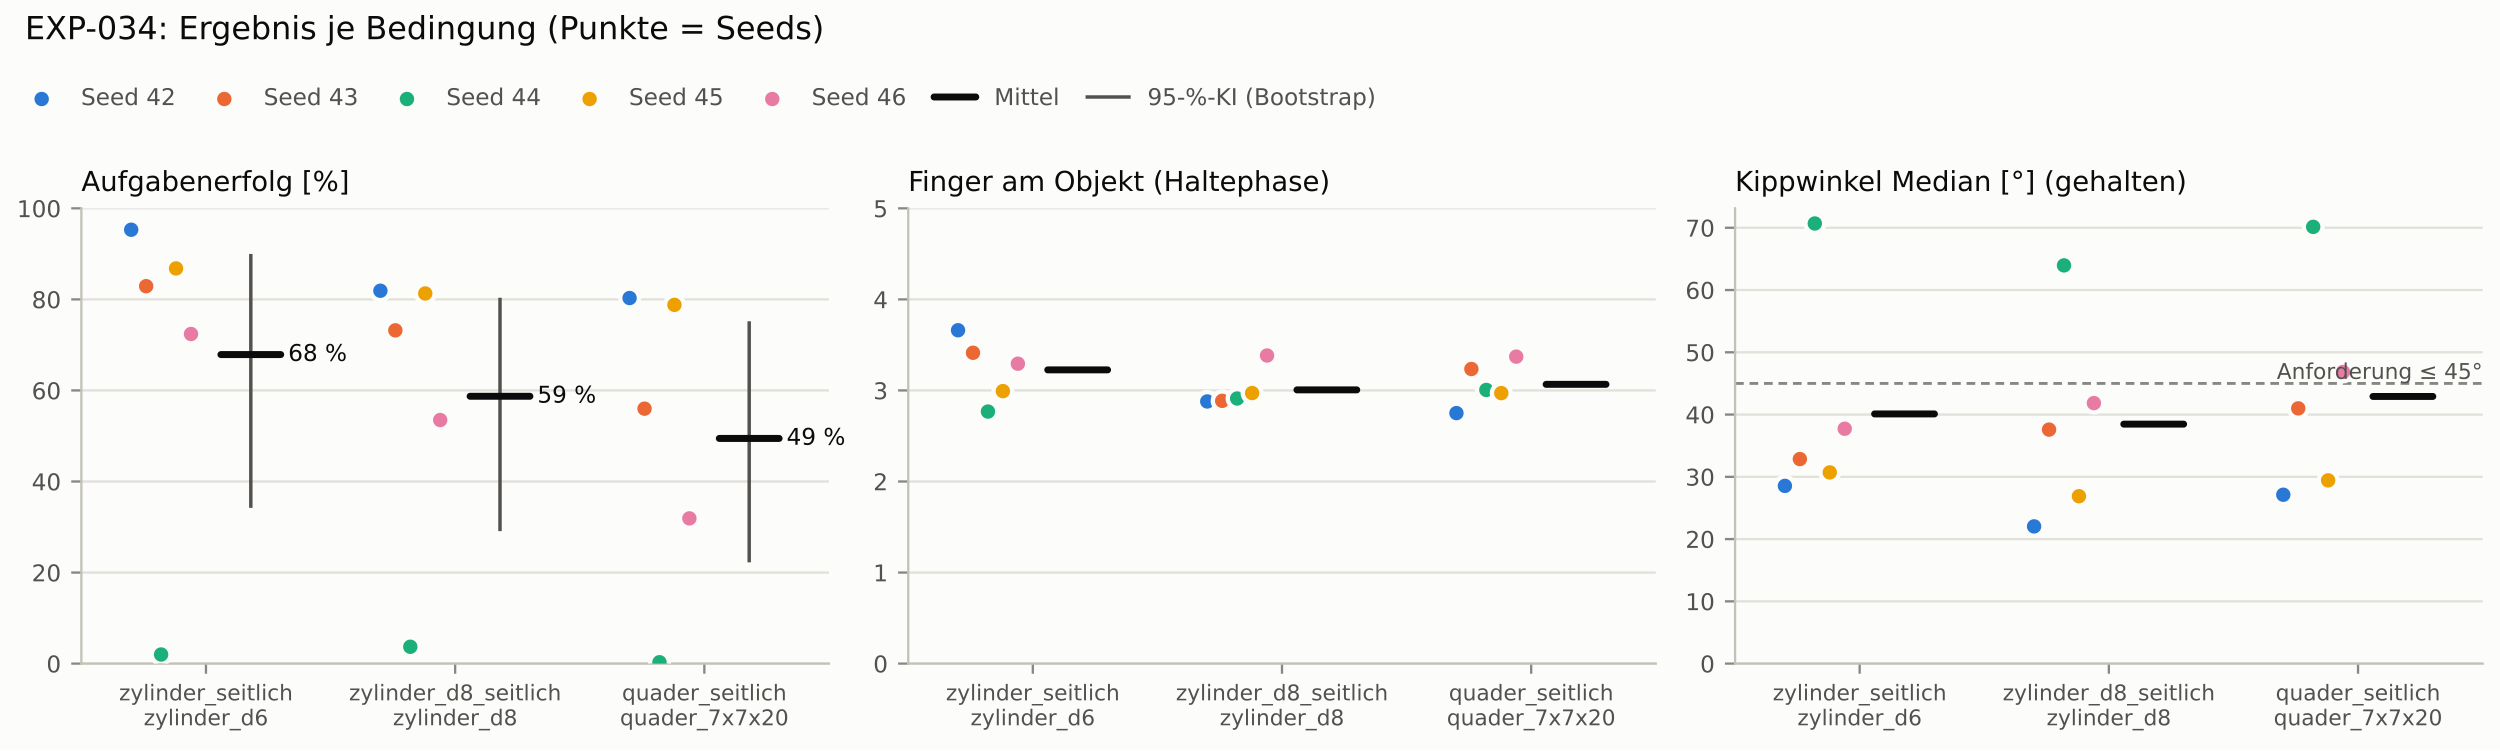
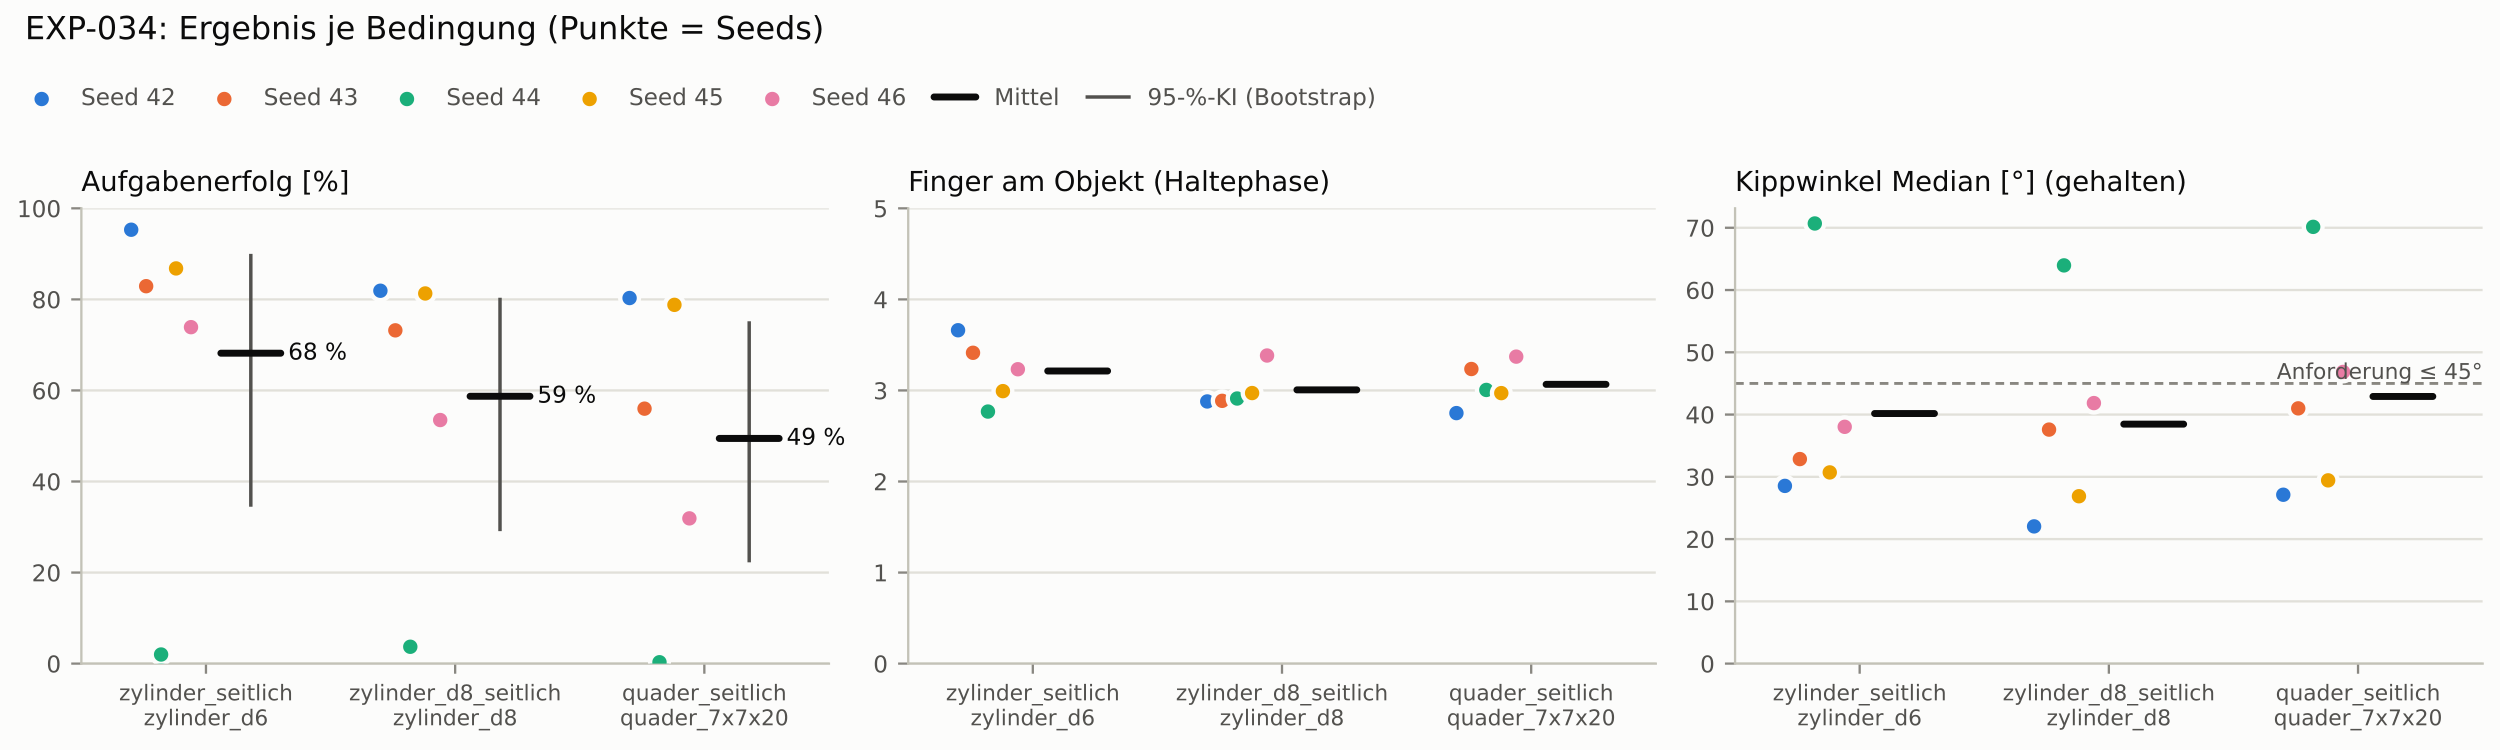
<svg xmlns="http://www.w3.org/2000/svg" xmlns:xlink="http://www.w3.org/1999/xlink" width="864pt" height="259.2pt" viewBox="0 0 864 259.2" version="1.1">
  <defs>
    <style type="text/css">*{stroke-linejoin: round; stroke-linecap: butt}</style>
  </defs>
  <g id="figure_1">
    <g id="patch_1">
      <path d="M 0 259.2  L 864 259.2  L 864 0  L 0 0  z " style="fill: #fcfcfb" />
    </g>
    <g id="axes_1">
      <g id="patch_2">
        <path d="M 28.12 229.343  L 286.48 229.343  L 286.48 72  L 28.12 72  z " style="fill: #fcfcfb" />
      </g>
      <g id="matplotlib.axis_1">
        <g id="xtick_1">
          <g id="line2d_1">
            <defs>
              <path id="m58accb9213" d="M 0 0  L 0 3.5  " style="stroke: #898781; stroke-width: 0.8" />
            </defs>
            <g>
              <use xlink:href="#m58accb9213" x="71.18" y="229.343" style="fill: #898781; stroke: #898781; stroke-width: 0.8" />
            </g>
          </g>
          <g id="text_1">
            <text style="font-size: 7.5px; font-family: 'DejaVu Sans'; fill: #52514e" transform="translate(41.13254 242.0418)">zylinder_seitlich</text>
            <text style="font-size: 7.5px; font-family: 'DejaVu Sans'; fill: #52514e" transform="translate(49.66086 250.6488)">zylinder_d6</text>
          </g>
        </g>
        <g id="xtick_2">
          <g id="line2d_2">
            <g>
              <use xlink:href="#m58accb9213" x="157.3" y="229.343" style="fill: #898781; stroke: #898781; stroke-width: 0.8" />
            </g>
          </g>
          <g id="text_2">
            <text style="font-size: 7.5px; font-family: 'DejaVu Sans'; fill: #52514e" transform="translate(120.6109 242.0418)">zylinder_d8_seitlich</text>
            <text style="font-size: 7.5px; font-family: 'DejaVu Sans'; fill: #52514e" transform="translate(135.7809 250.6488)">zylinder_d8</text>
          </g>
        </g>
        <g id="xtick_3">
          <g id="line2d_3">
            <g>
              <use xlink:href="#m58accb9213" x="243.42" y="229.343" style="fill: #898781; stroke: #898781; stroke-width: 0.8" />
            </g>
          </g>
          <g id="text_3">
            <text style="font-size: 7.5px; font-family: 'DejaVu Sans'; fill: #52514e" transform="translate(214.9651 242.0418)">quader_seitlich</text>
            <text style="font-size: 7.5px; font-family: 'DejaVu Sans'; fill: #52514e" transform="translate(214.2772 250.6488)">quader_7x7x20</text>
          </g>
        </g>
      </g>
      <g id="matplotlib.axis_2">
        <g id="ytick_1">
          <g id="line2d_4">
            <path d="M 28.12 229.343  L 286.48 229.343  " clip-path="url(#pc566ae0efb)" style="fill: none; stroke: #e1e0d9; stroke-width: 0.8; stroke-linecap: square" />
          </g>
          <g id="line2d_5">
            <defs>
              <path id="m9dad78883e" d="M 0 0  L -3.5 0  " style="stroke: #898781; stroke-width: 0.8" />
            </defs>
            <g>
              <use xlink:href="#m9dad78883e" x="28.12" y="229.343" style="fill: #898781; stroke: #898781; stroke-width: 0.8" />
            </g>
          </g>
          <g id="text_4">
            <text style="font-size: 8px; font-family: 'DejaVu Sans'; text-anchor: end; fill: #52514e" x="21.12" y="232.382" transform="rotate(-0 21.12 232.3824)">0</text>
          </g>
        </g>
        <g id="ytick_2">
          <g id="line2d_6">
            <path d="M 28.12 197.874  L 286.48 197.874  " clip-path="url(#pc566ae0efb)" style="fill: none; stroke: #e1e0d9; stroke-width: 0.8; stroke-linecap: square" />
          </g>
          <g id="line2d_7">
            <g>
              <use xlink:href="#m9dad78883e" x="28.12" y="197.874" style="fill: #898781; stroke: #898781; stroke-width: 0.8" />
            </g>
          </g>
          <g id="text_5">
            <text style="font-size: 8px; font-family: 'DejaVu Sans'; text-anchor: end; fill: #52514e" x="21.12" y="200.914" transform="rotate(-0 21.12 200.9138)">20</text>
          </g>
        </g>
        <g id="ytick_3">
          <g id="line2d_8">
            <path d="M 28.12 166.406  L 286.48 166.406  " clip-path="url(#pc566ae0efb)" style="fill: none; stroke: #e1e0d9; stroke-width: 0.8; stroke-linecap: square" />
          </g>
          <g id="line2d_9">
            <g>
              <use xlink:href="#m9dad78883e" x="28.12" y="166.406" style="fill: #898781; stroke: #898781; stroke-width: 0.8" />
            </g>
          </g>
          <g id="text_6">
            <text style="font-size: 8px; font-family: 'DejaVu Sans'; text-anchor: end; fill: #52514e" x="21.12" y="169.445" transform="rotate(-0 21.12 169.4452)">40</text>
          </g>
        </g>
        <g id="ytick_4">
          <g id="line2d_10">
            <path d="M 28.12 134.937  L 286.48 134.937  " clip-path="url(#pc566ae0efb)" style="fill: none; stroke: #e1e0d9; stroke-width: 0.8; stroke-linecap: square" />
          </g>
          <g id="line2d_11">
            <g>
              <use xlink:href="#m9dad78883e" x="28.12" y="134.937" style="fill: #898781; stroke: #898781; stroke-width: 0.8" />
            </g>
          </g>
          <g id="text_7">
            <text style="font-size: 8px; font-family: 'DejaVu Sans'; text-anchor: end; fill: #52514e" x="21.12" y="137.977" transform="rotate(-0 21.12 137.9766)">60</text>
          </g>
        </g>
        <g id="ytick_5">
          <g id="line2d_12">
            <path d="M 28.12 103.469  L 286.48 103.469  " clip-path="url(#pc566ae0efb)" style="fill: none; stroke: #e1e0d9; stroke-width: 0.8; stroke-linecap: square" />
          </g>
          <g id="line2d_13">
            <g>
              <use xlink:href="#m9dad78883e" x="28.12" y="103.469" style="fill: #898781; stroke: #898781; stroke-width: 0.8" />
            </g>
          </g>
          <g id="text_8">
            <text style="font-size: 8px; font-family: 'DejaVu Sans'; text-anchor: end; fill: #52514e" x="21.12" y="106.508" transform="rotate(-0 21.12 106.508)">80</text>
          </g>
        </g>
        <g id="ytick_6">
          <g id="line2d_14">
            <path d="M 28.12 72  L 286.48 72  " clip-path="url(#pc566ae0efb)" style="fill: none; stroke: #e1e0d9; stroke-width: 0.8; stroke-linecap: square" />
          </g>
          <g id="line2d_15">
            <g>
              <use xlink:href="#m9dad78883e" x="28.12" y="72" style="fill: #898781; stroke: #898781; stroke-width: 0.8" />
            </g>
          </g>
          <g id="text_9">
            <text style="font-size: 8px; font-family: 'DejaVu Sans'; text-anchor: end; fill: #52514e" x="21.12" y="75.039" transform="rotate(-0 21.12 75.03938)">100</text>
          </g>
        </g>
      </g>
      <g id="line2d_16">
-         <path d="M 86.682 174.909  L 86.682 88.363  " clip-path="url(#pc566ae0efb)" style="fill: none; stroke: #52514e; stroke-width: 1.2; stroke-linecap: square" />
+         <path d="M 86.682 174.525  L 86.682 88.332  " clip-path="url(#pc566ae0efb)" style="fill: none; stroke: #52514e; stroke-width: 1.2; stroke-linecap: square" />
      </g>
      <g id="line2d_17">
        <path d="M 172.802 182.962  L 172.802 103.497  " clip-path="url(#pc566ae0efb)" style="fill: none; stroke: #52514e; stroke-width: 1.2; stroke-linecap: square" />
      </g>
      <g id="line2d_18">
        <path d="M 258.922 193.753  L 258.922 111.619  " clip-path="url(#pc566ae0efb)" style="fill: none; stroke: #52514e; stroke-width: 1.2; stroke-linecap: square" />
      </g>
      <g id="patch_3">
        <path d="M 28.12 229.343  L 28.12 72  " style="fill: none; stroke: #c3c2b7; stroke-width: 0.8; stroke-linejoin: miter; stroke-linecap: square" />
      </g>
      <g id="patch_4">
        <path d="M 28.12 229.343  L 286.48 229.343  " style="fill: none; stroke: #c3c2b7; stroke-width: 0.8; stroke-linejoin: miter; stroke-linecap: square" />
      </g>
      <g id="PathCollection_1">
        <defs>
          <path id="mca039b3b7a" d="M 0 3.24  C 0.859 3.24 1.684 2.899 2.291 2.291  C 2.899 1.684 3.24 0.859 3.24 0  C 3.24 -0.859 2.899 -1.684 2.291 -2.291  C 1.684 -2.899 0.859 -3.24 0 -3.24  C -0.859 -3.24 -1.684 -2.899 -2.291 -2.291  C -2.899 -1.684 -3.24 -0.859 -3.24 0  C -3.24 0.859 -2.899 1.684 -2.291 2.291  C -1.684 2.899 -0.859 3.24 0 3.24  z " style="stroke: #fcfcfb; stroke-width: 1.5" />
        </defs>
        <g clip-path="url(#pc566ae0efb)">
          <use xlink:href="#mca039b3b7a" x="45.344" y="79.395" style="fill: #2a78d6; stroke: #fcfcfb; stroke-width: 1.5" />
        </g>
      </g>
      <g id="PathCollection_2">
        <defs>
          <path id="mad60531d98" d="M 0 3.24  C 0.859 3.24 1.684 2.899 2.291 2.291  C 2.899 1.684 3.24 0.859 3.24 0  C 3.24 -0.859 2.899 -1.684 2.291 -2.291  C 1.684 -2.899 0.859 -3.24 0 -3.24  C -0.859 -3.24 -1.684 -2.899 -2.291 -2.291  C -2.899 -1.684 -3.24 -0.859 -3.24 0  C -3.24 0.859 -2.899 1.684 -2.291 2.291  C -1.684 2.899 -0.859 3.24 0 3.24  z " style="stroke: #fcfcfb; stroke-width: 1.5" />
        </defs>
        <g clip-path="url(#pc566ae0efb)">
          <use xlink:href="#mad60531d98" x="50.511" y="98.906" style="fill: #eb6834; stroke: #fcfcfb; stroke-width: 1.5" />
        </g>
      </g>
      <g id="PathCollection_3">
        <defs>
          <path id="m714ce0a95e" d="M 0 3.24  C 0.859 3.24 1.684 2.899 2.291 2.291  C 2.899 1.684 3.24 0.859 3.24 0  C 3.24 -0.859 2.899 -1.684 2.291 -2.291  C 1.684 -2.899 0.859 -3.24 0 -3.24  C -0.859 -3.24 -1.684 -2.899 -2.291 -2.291  C -2.899 -1.684 -3.24 -0.859 -3.24 0  C -3.24 0.859 -2.899 1.684 -2.291 2.291  C -1.684 2.899 -0.859 3.24 0 3.24  z " style="stroke: #fcfcfb; stroke-width: 1.5" />
        </defs>
        <g clip-path="url(#pc566ae0efb)">
          <use xlink:href="#m714ce0a95e" x="55.678" y="226.196" style="fill: #1baf7a; stroke: #fcfcfb; stroke-width: 1.5" />
        </g>
      </g>
      <g id="PathCollection_4">
        <defs>
          <path id="m7a2aedde1b" d="M 0 3.24  C 0.859 3.24 1.684 2.899 2.291 2.291  C 2.899 1.684 3.24 0.859 3.24 0  C 3.24 -0.859 2.899 -1.684 2.291 -2.291  C 1.684 -2.899 0.859 -3.24 0 -3.24  C -0.859 -3.24 -1.684 -2.899 -2.291 -2.291  C -2.899 -1.684 -3.24 -0.859 -3.24 0  C -3.24 0.859 -2.899 1.684 -2.291 2.291  C -1.684 2.899 -0.859 3.24 0 3.24  z " style="stroke: #fcfcfb; stroke-width: 1.5" />
        </defs>
        <g clip-path="url(#pc566ae0efb)">
          <use xlink:href="#m7a2aedde1b" x="60.846" y="92.769" style="fill: #eda100; stroke: #fcfcfb; stroke-width: 1.5" />
        </g>
      </g>
      <g id="PathCollection_5">
        <defs>
          <path id="md37247794b" d="M 0 3.24  C 0.859 3.24 1.684 2.899 2.291 2.291  C 2.899 1.684 3.24 0.859 3.24 0  C 3.24 -0.859 2.899 -1.684 2.291 -2.291  C 1.684 -2.899 0.859 -3.24 0 -3.24  C -0.859 -3.24 -1.684 -2.899 -2.291 -2.291  C -2.899 -1.684 -3.24 -0.859 -3.24 0  C -3.24 0.859 -2.899 1.684 -2.291 2.291  C -1.684 2.899 -0.859 3.24 0 3.24  z " style="stroke: #fcfcfb; stroke-width: 1.5" />
        </defs>
        <g clip-path="url(#pc566ae0efb)">
-           <use xlink:href="#md37247794b" x="66.013" y="115.427" style="fill: #e87ba4; stroke: #fcfcfb; stroke-width: 1.5" />
+           <use xlink:href="#md37247794b" x="66.013" y="113.067" style="fill: #e87ba4; stroke: #fcfcfb; stroke-width: 1.5" />
        </g>
      </g>
      <g id="text_10">
-         <text style="font-size: 8px; font-family: 'DejaVu Sans'; text-anchor: start; fill: #0b0b0b" x="99.6" y="124.746" transform="rotate(-0 99.5996 124.7461)">68 %</text>
+         <text style="font-size: 8px; font-family: 'DejaVu Sans'; text-anchor: start; fill: #0b0b0b" x="99.6" y="124.274" transform="rotate(-0 99.5996 124.274)">68 %</text>
      </g>
      <g id="PathCollection_6">
        <g clip-path="url(#pc566ae0efb)">
          <use xlink:href="#mca039b3b7a" x="131.464" y="100.479" style="fill: #2a78d6; stroke: #fcfcfb; stroke-width: 1.5" />
        </g>
      </g>
      <g id="PathCollection_7">
        <g clip-path="url(#pc566ae0efb)">
          <use xlink:href="#mad60531d98" x="136.631" y="114.168" style="fill: #eb6834; stroke: #fcfcfb; stroke-width: 1.5" />
        </g>
      </g>
      <g id="PathCollection_8">
        <g clip-path="url(#pc566ae0efb)">
          <use xlink:href="#m714ce0a95e" x="141.798" y="223.521" style="fill: #1baf7a; stroke: #fcfcfb; stroke-width: 1.5" />
        </g>
      </g>
      <g id="PathCollection_9">
        <g clip-path="url(#pc566ae0efb)">
          <use xlink:href="#m7a2aedde1b" x="146.966" y="101.423" style="fill: #eda100; stroke: #fcfcfb; stroke-width: 1.5" />
        </g>
      </g>
      <g id="PathCollection_10">
        <g clip-path="url(#pc566ae0efb)">
          <use xlink:href="#md37247794b" x="152.133" y="145.164" style="fill: #e87ba4; stroke: #fcfcfb; stroke-width: 1.5" />
        </g>
      </g>
      <g id="text_11">
        <text style="font-size: 8px; font-family: 'DejaVu Sans'; text-anchor: start; fill: #0b0b0b" x="185.72" y="139.159" transform="rotate(-0 185.7196 139.1587)">59 %</text>
      </g>
      <g id="PathCollection_11">
        <g clip-path="url(#pc566ae0efb)">
          <use xlink:href="#mca039b3b7a" x="217.584" y="102.997" style="fill: #2a78d6; stroke: #fcfcfb; stroke-width: 1.5" />
        </g>
      </g>
      <g id="PathCollection_12">
        <g clip-path="url(#pc566ae0efb)">
          <use xlink:href="#mad60531d98" x="222.751" y="141.231" style="fill: #eb6834; stroke: #fcfcfb; stroke-width: 1.5" />
        </g>
      </g>
      <g id="PathCollection_13">
        <g clip-path="url(#pc566ae0efb)">
          <use xlink:href="#m714ce0a95e" x="227.918" y="228.871" style="fill: #1baf7a; stroke: #fcfcfb; stroke-width: 1.5" />
        </g>
      </g>
      <g id="PathCollection_14">
        <g clip-path="url(#pc566ae0efb)">
          <use xlink:href="#m7a2aedde1b" x="233.086" y="105.357" style="fill: #eda100; stroke: #fcfcfb; stroke-width: 1.5" />
        </g>
      </g>
      <g id="PathCollection_15">
        <g clip-path="url(#pc566ae0efb)">
          <use xlink:href="#md37247794b" x="238.253" y="179.151" style="fill: #e87ba4; stroke: #fcfcfb; stroke-width: 1.5" />
        </g>
      </g>
      <g id="text_12">
        <text style="font-size: 8px; font-family: 'DejaVu Sans'; text-anchor: start; fill: #0b0b0b" x="271.84" y="153.729" transform="rotate(-0 271.8396 153.7287)">49 %</text>
      </g>
      <g id="text_13">
        <text style="font-size: 9.5px; font-family: 'DejaVu Sans'; text-anchor: start; fill: #0b0b0b" x="28.12" y="66" transform="rotate(-0 28.12 66)">Aufgabenerfolg [%]</text>
      </g>
      <g id="line2d_19">
-         <path d="M 76.347 122.539  L 97.016 122.539  " clip-path="url(#pc566ae0efb)" style="fill: none; stroke: #0b0b0b; stroke-width: 2.4; stroke-linecap: round" />
+         <path d="M 76.347 122.067  L 97.016 122.067  " clip-path="url(#pc566ae0efb)" style="fill: none; stroke: #0b0b0b; stroke-width: 2.4; stroke-linecap: round" />
      </g>
      <g id="line2d_20">
        <path d="M 162.467 136.951  L 183.136 136.951  " clip-path="url(#pc566ae0efb)" style="fill: none; stroke: #0b0b0b; stroke-width: 2.4; stroke-linecap: round" />
      </g>
      <g id="line2d_21">
        <path d="M 248.587 151.521  L 269.256 151.521  " clip-path="url(#pc566ae0efb)" style="fill: none; stroke: #0b0b0b; stroke-width: 2.4; stroke-linecap: round" />
      </g>
    </g>
    <g id="axes_2">
      <g id="patch_5">
        <path d="M 313.88 229.343  L 572.24 229.343  L 572.24 72  L 313.88 72  z " style="fill: #fcfcfb" />
      </g>
      <g id="matplotlib.axis_3">
        <g id="xtick_4">
          <g id="line2d_22">
            <g>
              <use xlink:href="#m58accb9213" x="356.94" y="229.343" style="fill: #898781; stroke: #898781; stroke-width: 0.8" />
            </g>
          </g>
          <g id="text_14">
            <text style="font-size: 7.5px; font-family: 'DejaVu Sans'; fill: #52514e" transform="translate(326.8925 242.0418)">zylinder_seitlich</text>
            <text style="font-size: 7.5px; font-family: 'DejaVu Sans'; fill: #52514e" transform="translate(335.4209 250.6488)">zylinder_d6</text>
          </g>
        </g>
        <g id="xtick_5">
          <g id="line2d_23">
            <g>
              <use xlink:href="#m58accb9213" x="443.06" y="229.343" style="fill: #898781; stroke: #898781; stroke-width: 0.8" />
            </g>
          </g>
          <g id="text_15">
            <text style="font-size: 7.5px; font-family: 'DejaVu Sans'; fill: #52514e" transform="translate(406.3709 242.0418)">zylinder_d8_seitlich</text>
            <text style="font-size: 7.5px; font-family: 'DejaVu Sans'; fill: #52514e" transform="translate(421.5409 250.6488)">zylinder_d8</text>
          </g>
        </g>
        <g id="xtick_6">
          <g id="line2d_24">
            <g>
              <use xlink:href="#m58accb9213" x="529.18" y="229.343" style="fill: #898781; stroke: #898781; stroke-width: 0.8" />
            </g>
          </g>
          <g id="text_16">
            <text style="font-size: 7.5px; font-family: 'DejaVu Sans'; fill: #52514e" transform="translate(500.7251 242.0418)">quader_seitlich</text>
            <text style="font-size: 7.5px; font-family: 'DejaVu Sans'; fill: #52514e" transform="translate(500.0372 250.6488)">quader_7x7x20</text>
          </g>
        </g>
      </g>
      <g id="matplotlib.axis_4">
        <g id="ytick_7">
          <g id="line2d_25">
            <path d="M 313.88 229.343  L 572.24 229.343  " clip-path="url(#p99fcaeb9ab)" style="fill: none; stroke: #e1e0d9; stroke-width: 0.8; stroke-linecap: square" />
          </g>
          <g id="line2d_26">
            <g>
              <use xlink:href="#m9dad78883e" x="313.88" y="229.343" style="fill: #898781; stroke: #898781; stroke-width: 0.8" />
            </g>
          </g>
          <g id="text_17">
            <text style="font-size: 8px; font-family: 'DejaVu Sans'; text-anchor: end; fill: #52514e" x="306.88" y="232.382" transform="rotate(-0 306.88 232.3824)">0</text>
          </g>
        </g>
        <g id="ytick_8">
          <g id="line2d_27">
            <path d="M 313.88 197.874  L 572.24 197.874  " clip-path="url(#p99fcaeb9ab)" style="fill: none; stroke: #e1e0d9; stroke-width: 0.8; stroke-linecap: square" />
          </g>
          <g id="line2d_28">
            <g>
              <use xlink:href="#m9dad78883e" x="313.88" y="197.874" style="fill: #898781; stroke: #898781; stroke-width: 0.8" />
            </g>
          </g>
          <g id="text_18">
            <text style="font-size: 8px; font-family: 'DejaVu Sans'; text-anchor: end; fill: #52514e" x="306.88" y="200.914" transform="rotate(-0 306.88 200.9138)">1</text>
          </g>
        </g>
        <g id="ytick_9">
          <g id="line2d_29">
            <path d="M 313.88 166.406  L 572.24 166.406  " clip-path="url(#p99fcaeb9ab)" style="fill: none; stroke: #e1e0d9; stroke-width: 0.8; stroke-linecap: square" />
          </g>
          <g id="line2d_30">
            <g>
              <use xlink:href="#m9dad78883e" x="313.88" y="166.406" style="fill: #898781; stroke: #898781; stroke-width: 0.8" />
            </g>
          </g>
          <g id="text_19">
            <text style="font-size: 8px; font-family: 'DejaVu Sans'; text-anchor: end; fill: #52514e" x="306.88" y="169.445" transform="rotate(-0 306.88 169.4452)">2</text>
          </g>
        </g>
        <g id="ytick_10">
          <g id="line2d_31">
            <path d="M 313.88 134.937  L 572.24 134.937  " clip-path="url(#p99fcaeb9ab)" style="fill: none; stroke: #e1e0d9; stroke-width: 0.8; stroke-linecap: square" />
          </g>
          <g id="line2d_32">
            <g>
              <use xlink:href="#m9dad78883e" x="313.88" y="134.937" style="fill: #898781; stroke: #898781; stroke-width: 0.8" />
            </g>
          </g>
          <g id="text_20">
            <text style="font-size: 8px; font-family: 'DejaVu Sans'; text-anchor: end; fill: #52514e" x="306.88" y="137.977" transform="rotate(-0 306.88 137.9766)">3</text>
          </g>
        </g>
        <g id="ytick_11">
          <g id="line2d_33">
            <path d="M 313.88 103.469  L 572.24 103.469  " clip-path="url(#p99fcaeb9ab)" style="fill: none; stroke: #e1e0d9; stroke-width: 0.8; stroke-linecap: square" />
          </g>
          <g id="line2d_34">
            <g>
              <use xlink:href="#m9dad78883e" x="313.88" y="103.469" style="fill: #898781; stroke: #898781; stroke-width: 0.8" />
            </g>
          </g>
          <g id="text_21">
            <text style="font-size: 8px; font-family: 'DejaVu Sans'; text-anchor: end; fill: #52514e" x="306.88" y="106.508" transform="rotate(-0 306.88 106.508)">4</text>
          </g>
        </g>
        <g id="ytick_12">
          <g id="line2d_35">
            <path d="M 313.88 72  L 572.24 72  " clip-path="url(#p99fcaeb9ab)" style="fill: none; stroke: #e1e0d9; stroke-width: 0.8; stroke-linecap: square" />
          </g>
          <g id="line2d_36">
            <g>
              <use xlink:href="#m9dad78883e" x="313.88" y="72" style="fill: #898781; stroke: #898781; stroke-width: 0.8" />
            </g>
          </g>
          <g id="text_22">
            <text style="font-size: 8px; font-family: 'DejaVu Sans'; text-anchor: end; fill: #52514e" x="306.88" y="75.039" transform="rotate(-0 306.88 75.03938)">5</text>
          </g>
        </g>
      </g>
      <g id="patch_6">
        <path d="M 313.88 229.343  L 313.88 72  " style="fill: none; stroke: #c3c2b7; stroke-width: 0.8; stroke-linejoin: miter; stroke-linecap: square" />
      </g>
      <g id="patch_7">
        <path d="M 313.88 229.343  L 572.24 229.343  " style="fill: none; stroke: #c3c2b7; stroke-width: 0.8; stroke-linejoin: miter; stroke-linecap: square" />
      </g>
      <g id="PathCollection_16">
        <g clip-path="url(#p99fcaeb9ab)">
          <use xlink:href="#mca039b3b7a" x="331.104" y="114.132" style="fill: #2a78d6; stroke: #fcfcfb; stroke-width: 1.5" />
        </g>
      </g>
      <g id="PathCollection_17">
        <g clip-path="url(#p99fcaeb9ab)">
          <use xlink:href="#mad60531d98" x="336.271" y="121.923" style="fill: #eb6834; stroke: #fcfcfb; stroke-width: 1.5" />
        </g>
      </g>
      <g id="PathCollection_18">
        <g clip-path="url(#p99fcaeb9ab)">
          <use xlink:href="#m714ce0a95e" x="341.438" y="142.236" style="fill: #1baf7a; stroke: #fcfcfb; stroke-width: 1.5" />
        </g>
      </g>
      <g id="PathCollection_19">
        <g clip-path="url(#p99fcaeb9ab)">
          <use xlink:href="#m7a2aedde1b" x="346.606" y="135.172" style="fill: #eda100; stroke: #fcfcfb; stroke-width: 1.5" />
        </g>
      </g>
      <g id="PathCollection_20">
        <g clip-path="url(#p99fcaeb9ab)">
-           <use xlink:href="#md37247794b" x="351.773" y="125.699" style="fill: #e87ba4; stroke: #fcfcfb; stroke-width: 1.5" />
+           <use xlink:href="#md37247794b" x="351.773" y="127.608" style="fill: #e87ba4; stroke: #fcfcfb; stroke-width: 1.5" />
        </g>
      </g>
      <g id="PathCollection_21">
        <g clip-path="url(#p99fcaeb9ab)">
          <use xlink:href="#mca039b3b7a" x="417.224" y="138.743" style="fill: #2a78d6; stroke: #fcfcfb; stroke-width: 1.5" />
        </g>
      </g>
      <g id="PathCollection_22">
        <g clip-path="url(#p99fcaeb9ab)">
          <use xlink:href="#mad60531d98" x="422.391" y="138.53" style="fill: #eb6834; stroke: #fcfcfb; stroke-width: 1.5" />
        </g>
      </g>
      <g id="PathCollection_23">
        <g clip-path="url(#p99fcaeb9ab)">
          <use xlink:href="#m714ce0a95e" x="427.558" y="137.725" style="fill: #1baf7a; stroke: #fcfcfb; stroke-width: 1.5" />
        </g>
      </g>
      <g id="PathCollection_24">
        <g clip-path="url(#p99fcaeb9ab)">
          <use xlink:href="#m7a2aedde1b" x="432.726" y="135.84" style="fill: #eda100; stroke: #fcfcfb; stroke-width: 1.5" />
        </g>
      </g>
      <g id="PathCollection_25">
        <g clip-path="url(#p99fcaeb9ab)">
          <use xlink:href="#md37247794b" x="437.893" y="122.866" style="fill: #e87ba4; stroke: #fcfcfb; stroke-width: 1.5" />
        </g>
      </g>
      <g id="PathCollection_26">
        <g clip-path="url(#p99fcaeb9ab)">
          <use xlink:href="#mca039b3b7a" x="503.344" y="142.768" style="fill: #2a78d6; stroke: #fcfcfb; stroke-width: 1.5" />
        </g>
      </g>
      <g id="PathCollection_27">
        <g clip-path="url(#p99fcaeb9ab)">
          <use xlink:href="#mad60531d98" x="508.511" y="127.529" style="fill: #eb6834; stroke: #fcfcfb; stroke-width: 1.5" />
        </g>
      </g>
      <g id="PathCollection_28">
        <g clip-path="url(#p99fcaeb9ab)">
          <use xlink:href="#m714ce0a95e" x="513.678" y="134.762" style="fill: #1baf7a; stroke: #fcfcfb; stroke-width: 1.5" />
        </g>
      </g>
      <g id="PathCollection_29">
        <g clip-path="url(#p99fcaeb9ab)">
          <use xlink:href="#m7a2aedde1b" x="518.846" y="135.861" style="fill: #eda100; stroke: #fcfcfb; stroke-width: 1.5" />
        </g>
      </g>
      <g id="PathCollection_30">
        <g clip-path="url(#p99fcaeb9ab)">
          <use xlink:href="#md37247794b" x="524.013" y="123.252" style="fill: #e87ba4; stroke: #fcfcfb; stroke-width: 1.5" />
        </g>
      </g>
      <g id="text_23">
        <text style="font-size: 9.5px; font-family: 'DejaVu Sans'; text-anchor: start; fill: #0b0b0b" x="313.88" y="66" transform="rotate(-0 313.88 66)">Finger am Objekt (Haltephase)</text>
      </g>
      <g id="line2d_37">
-         <path d="M 362.107 127.833  L 382.776 127.833  " clip-path="url(#p99fcaeb9ab)" style="fill: none; stroke: #0b0b0b; stroke-width: 2.4; stroke-linecap: round" />
+         <path d="M 362.107 128.214  L 382.776 128.214  " clip-path="url(#p99fcaeb9ab)" style="fill: none; stroke: #0b0b0b; stroke-width: 2.4; stroke-linecap: round" />
      </g>
      <g id="line2d_38">
        <path d="M 448.227 134.741  L 468.896 134.741  " clip-path="url(#p99fcaeb9ab)" style="fill: none; stroke: #0b0b0b; stroke-width: 2.4; stroke-linecap: round" />
      </g>
      <g id="line2d_39">
        <path d="M 534.347 132.834  L 555.016 132.834  " clip-path="url(#p99fcaeb9ab)" style="fill: none; stroke: #0b0b0b; stroke-width: 2.4; stroke-linecap: round" />
      </g>
    </g>
    <g id="axes_3">
      <g id="patch_8">
        <path d="M 599.64 229.343  L 858 229.343  L 858 72  L 599.64 72  z " style="fill: #fcfcfb" />
      </g>
      <g id="matplotlib.axis_5">
        <g id="xtick_7">
          <g id="line2d_40">
            <g>
              <use xlink:href="#m58accb9213" x="642.7" y="229.343" style="fill: #898781; stroke: #898781; stroke-width: 0.8" />
            </g>
          </g>
          <g id="text_24">
            <text style="font-size: 7.5px; font-family: 'DejaVu Sans'; fill: #52514e" transform="translate(612.6525 242.0418)">zylinder_seitlich</text>
            <text style="font-size: 7.5px; font-family: 'DejaVu Sans'; fill: #52514e" transform="translate(621.1809 250.6488)">zylinder_d6</text>
          </g>
        </g>
        <g id="xtick_8">
          <g id="line2d_41">
            <g>
              <use xlink:href="#m58accb9213" x="728.82" y="229.343" style="fill: #898781; stroke: #898781; stroke-width: 0.8" />
            </g>
          </g>
          <g id="text_25">
            <text style="font-size: 7.5px; font-family: 'DejaVu Sans'; fill: #52514e" transform="translate(692.1309 242.0418)">zylinder_d8_seitlich</text>
            <text style="font-size: 7.5px; font-family: 'DejaVu Sans'; fill: #52514e" transform="translate(707.3009 250.6488)">zylinder_d8</text>
          </g>
        </g>
        <g id="xtick_9">
          <g id="line2d_42">
            <g>
              <use xlink:href="#m58accb9213" x="814.94" y="229.343" style="fill: #898781; stroke: #898781; stroke-width: 0.8" />
            </g>
          </g>
          <g id="text_26">
            <text style="font-size: 7.5px; font-family: 'DejaVu Sans'; fill: #52514e" transform="translate(786.4851 242.0418)">quader_seitlich</text>
            <text style="font-size: 7.5px; font-family: 'DejaVu Sans'; fill: #52514e" transform="translate(785.7972 250.6488)">quader_7x7x20</text>
          </g>
        </g>
      </g>
      <g id="matplotlib.axis_6">
        <g id="ytick_13">
          <g id="line2d_43">
            <path d="M 599.64 229.343  L 858 229.343  " clip-path="url(#p05d3ee952f)" style="fill: none; stroke: #e1e0d9; stroke-width: 0.8; stroke-linecap: square" />
          </g>
          <g id="line2d_44">
            <g>
              <use xlink:href="#m9dad78883e" x="599.64" y="229.343" style="fill: #898781; stroke: #898781; stroke-width: 0.8" />
            </g>
          </g>
          <g id="text_27">
            <text style="font-size: 8px; font-family: 'DejaVu Sans'; text-anchor: end; fill: #52514e" x="592.64" y="232.382" transform="rotate(-0 592.64 232.3824)">0</text>
          </g>
        </g>
        <g id="ytick_14">
          <g id="line2d_45">
            <path d="M 599.64 207.826  L 858 207.826  " clip-path="url(#p05d3ee952f)" style="fill: none; stroke: #e1e0d9; stroke-width: 0.8; stroke-linecap: square" />
          </g>
          <g id="line2d_46">
            <g>
              <use xlink:href="#m9dad78883e" x="599.64" y="207.826" style="fill: #898781; stroke: #898781; stroke-width: 0.8" />
            </g>
          </g>
          <g id="text_28">
            <text style="font-size: 8px; font-family: 'DejaVu Sans'; text-anchor: end; fill: #52514e" x="592.64" y="210.865" transform="rotate(-0 592.64 210.8653)">10</text>
          </g>
        </g>
        <g id="ytick_15">
          <g id="line2d_47">
            <path d="M 599.64 186.309  L 858 186.309  " clip-path="url(#p05d3ee952f)" style="fill: none; stroke: #e1e0d9; stroke-width: 0.8; stroke-linecap: square" />
          </g>
          <g id="line2d_48">
            <g>
              <use xlink:href="#m9dad78883e" x="599.64" y="186.309" style="fill: #898781; stroke: #898781; stroke-width: 0.8" />
            </g>
          </g>
          <g id="text_29">
            <text style="font-size: 8px; font-family: 'DejaVu Sans'; text-anchor: end; fill: #52514e" x="592.64" y="189.348" transform="rotate(-0 592.64 189.3483)">20</text>
          </g>
        </g>
        <g id="ytick_16">
          <g id="line2d_49">
            <path d="M 599.64 164.792  L 858 164.792  " clip-path="url(#p05d3ee952f)" style="fill: none; stroke: #e1e0d9; stroke-width: 0.8; stroke-linecap: square" />
          </g>
          <g id="line2d_50">
            <g>
              <use xlink:href="#m9dad78883e" x="599.64" y="164.792" style="fill: #898781; stroke: #898781; stroke-width: 0.8" />
            </g>
          </g>
          <g id="text_30">
            <text style="font-size: 8px; font-family: 'DejaVu Sans'; text-anchor: end; fill: #52514e" x="592.64" y="167.831" transform="rotate(-0 592.64 167.8312)">30</text>
          </g>
        </g>
        <g id="ytick_17">
          <g id="line2d_51">
            <path d="M 599.64 143.275  L 858 143.275  " clip-path="url(#p05d3ee952f)" style="fill: none; stroke: #e1e0d9; stroke-width: 0.8; stroke-linecap: square" />
          </g>
          <g id="line2d_52">
            <g>
              <use xlink:href="#m9dad78883e" x="599.64" y="143.275" style="fill: #898781; stroke: #898781; stroke-width: 0.8" />
            </g>
          </g>
          <g id="text_31">
            <text style="font-size: 8px; font-family: 'DejaVu Sans'; text-anchor: end; fill: #52514e" x="592.64" y="146.314" transform="rotate(-0 592.64 146.3142)">40</text>
          </g>
        </g>
        <g id="ytick_18">
          <g id="line2d_53">
            <path d="M 599.64 121.758  L 858 121.758  " clip-path="url(#p05d3ee952f)" style="fill: none; stroke: #e1e0d9; stroke-width: 0.8; stroke-linecap: square" />
          </g>
          <g id="line2d_54">
            <g>
              <use xlink:href="#m9dad78883e" x="599.64" y="121.758" style="fill: #898781; stroke: #898781; stroke-width: 0.8" />
            </g>
          </g>
          <g id="text_32">
            <text style="font-size: 8px; font-family: 'DejaVu Sans'; text-anchor: end; fill: #52514e" x="592.64" y="124.797" transform="rotate(-0 592.64 124.7971)">50</text>
          </g>
        </g>
        <g id="ytick_19">
          <g id="line2d_55">
            <path d="M 599.64 100.241  L 858 100.241  " clip-path="url(#p05d3ee952f)" style="fill: none; stroke: #e1e0d9; stroke-width: 0.8; stroke-linecap: square" />
          </g>
          <g id="line2d_56">
            <g>
              <use xlink:href="#m9dad78883e" x="599.64" y="100.241" style="fill: #898781; stroke: #898781; stroke-width: 0.8" />
            </g>
          </g>
          <g id="text_33">
            <text style="font-size: 8px; font-family: 'DejaVu Sans'; text-anchor: end; fill: #52514e" x="592.64" y="103.28" transform="rotate(-0 592.64 103.28)">60</text>
          </g>
        </g>
        <g id="ytick_20">
          <g id="line2d_57">
            <path d="M 599.64 78.724  L 858 78.724  " clip-path="url(#p05d3ee952f)" style="fill: none; stroke: #e1e0d9; stroke-width: 0.8; stroke-linecap: square" />
          </g>
          <g id="line2d_58">
            <g>
              <use xlink:href="#m9dad78883e" x="599.64" y="78.724" style="fill: #898781; stroke: #898781; stroke-width: 0.8" />
            </g>
          </g>
          <g id="text_34">
            <text style="font-size: 8px; font-family: 'DejaVu Sans'; text-anchor: end; fill: #52514e" x="592.64" y="81.763" transform="rotate(-0 592.64 81.763)">70</text>
          </g>
        </g>
      </g>
      <g id="line2d_59">
        <path d="M 599.64 132.516  L 858 132.516  " clip-path="url(#p05d3ee952f)" style="fill: none; stroke-dasharray: 3,2; stroke-dashoffset: 0; stroke: #898781" />
      </g>
      <g id="patch_9">
        <path d="M 599.64 229.343  L 599.64 72  " style="fill: none; stroke: #c3c2b7; stroke-width: 0.8; stroke-linejoin: miter; stroke-linecap: square" />
      </g>
      <g id="patch_10">
        <path d="M 599.64 229.343  L 858 229.343  " style="fill: none; stroke: #c3c2b7; stroke-width: 0.8; stroke-linejoin: miter; stroke-linecap: square" />
      </g>
      <g id="PathCollection_31">
        <g clip-path="url(#p05d3ee952f)">
          <use xlink:href="#mca039b3b7a" x="616.864" y="167.925" style="fill: #2a78d6; stroke: #fcfcfb; stroke-width: 1.5" />
        </g>
      </g>
      <g id="PathCollection_32">
        <g clip-path="url(#p05d3ee952f)">
          <use xlink:href="#mad60531d98" x="622.031" y="158.654" style="fill: #eb6834; stroke: #fcfcfb; stroke-width: 1.5" />
        </g>
      </g>
      <g id="PathCollection_33">
        <g clip-path="url(#p05d3ee952f)">
          <use xlink:href="#m714ce0a95e" x="627.198" y="77.234" style="fill: #1baf7a; stroke: #fcfcfb; stroke-width: 1.5" />
        </g>
      </g>
      <g id="PathCollection_34">
        <g clip-path="url(#p05d3ee952f)">
          <use xlink:href="#m7a2aedde1b" x="632.366" y="163.266" style="fill: #eda100; stroke: #fcfcfb; stroke-width: 1.5" />
        </g>
      </g>
      <g id="PathCollection_35">
        <g clip-path="url(#p05d3ee952f)">
-           <use xlink:href="#md37247794b" x="637.533" y="148.17" style="fill: #e87ba4; stroke: #fcfcfb; stroke-width: 1.5" />
+           <use xlink:href="#md37247794b" x="637.533" y="147.51" style="fill: #e87ba4; stroke: #fcfcfb; stroke-width: 1.5" />
        </g>
      </g>
      <g id="PathCollection_36">
        <g clip-path="url(#p05d3ee952f)">
          <use xlink:href="#mca039b3b7a" x="702.984" y="181.919" style="fill: #2a78d6; stroke: #fcfcfb; stroke-width: 1.5" />
        </g>
      </g>
      <g id="PathCollection_37">
        <g clip-path="url(#p05d3ee952f)">
          <use xlink:href="#mad60531d98" x="708.151" y="148.466" style="fill: #eb6834; stroke: #fcfcfb; stroke-width: 1.5" />
        </g>
      </g>
      <g id="PathCollection_38">
        <g clip-path="url(#p05d3ee952f)">
          <use xlink:href="#m714ce0a95e" x="713.318" y="91.721" style="fill: #1baf7a; stroke: #fcfcfb; stroke-width: 1.5" />
        </g>
      </g>
      <g id="PathCollection_39">
        <g clip-path="url(#p05d3ee952f)">
          <use xlink:href="#m7a2aedde1b" x="718.486" y="171.497" style="fill: #eda100; stroke: #fcfcfb; stroke-width: 1.5" />
        </g>
      </g>
      <g id="PathCollection_40">
        <g clip-path="url(#p05d3ee952f)">
          <use xlink:href="#md37247794b" x="723.653" y="139.307" style="fill: #e87ba4; stroke: #fcfcfb; stroke-width: 1.5" />
        </g>
      </g>
      <g id="PathCollection_41">
        <g clip-path="url(#p05d3ee952f)">
          <use xlink:href="#mca039b3b7a" x="789.104" y="170.983" style="fill: #2a78d6; stroke: #fcfcfb; stroke-width: 1.5" />
        </g>
      </g>
      <g id="PathCollection_42">
        <g clip-path="url(#p05d3ee952f)">
          <use xlink:href="#mad60531d98" x="794.271" y="141.132" style="fill: #eb6834; stroke: #fcfcfb; stroke-width: 1.5" />
        </g>
      </g>
      <g id="PathCollection_43">
        <g clip-path="url(#p05d3ee952f)">
          <use xlink:href="#m714ce0a95e" x="799.438" y="78.402" style="fill: #1baf7a; stroke: #fcfcfb; stroke-width: 1.5" />
        </g>
      </g>
      <g id="PathCollection_44">
        <g clip-path="url(#p05d3ee952f)">
          <use xlink:href="#m7a2aedde1b" x="804.606" y="166.014" style="fill: #eda100; stroke: #fcfcfb; stroke-width: 1.5" />
        </g>
      </g>
      <g id="PathCollection_45">
        <g clip-path="url(#p05d3ee952f)">
          <use xlink:href="#md37247794b" x="809.773" y="128.54" style="fill: #e87ba4; stroke: #fcfcfb; stroke-width: 1.5" />
        </g>
      </g>
      <g id="text_35">
        <text style="font-size: 7.5px; font-family: 'DejaVu Sans'; text-anchor: end; fill: #52514e" x="858" y="130.956" transform="rotate(-0 858 130.9565)">Anforderung ≤ 45°</text>
      </g>
      <g id="text_36">
        <text style="font-size: 9.5px; font-family: 'DejaVu Sans'; text-anchor: start; fill: #0b0b0b" x="599.64" y="66" transform="rotate(-0 599.64 66)">Kippwinkel Median [°] (gehalten)</text>
      </g>
      <g id="line2d_60">
-         <path d="M 647.867 143.05  L 668.536 143.05  " clip-path="url(#p05d3ee952f)" style="fill: none; stroke: #0b0b0b; stroke-width: 2.4; stroke-linecap: round" />
+         <path d="M 647.867 142.918  L 668.536 142.918  " clip-path="url(#p05d3ee952f)" style="fill: none; stroke: #0b0b0b; stroke-width: 2.4; stroke-linecap: round" />
      </g>
      <g id="line2d_61">
        <path d="M 733.987 146.582  L 754.656 146.582  " clip-path="url(#p05d3ee952f)" style="fill: none; stroke: #0b0b0b; stroke-width: 2.4; stroke-linecap: round" />
      </g>
      <g id="line2d_62">
        <path d="M 820.107 137.014  L 840.776 137.014  " clip-path="url(#p05d3ee952f)" style="fill: none; stroke: #0b0b0b; stroke-width: 2.4; stroke-linecap: round" />
      </g>
    </g>
    <g id="text_37">
      <text style="font-size: 11px; font-family: 'DejaVu Sans'; text-anchor: start; fill: #0b0b0b" x="8.64" y="13.542" transform="rotate(-0 8.64 13.54228)">EXP-034: Ergebnis je Bedingung (Punkte = Seeds)</text>
    </g>
    <g id="legend_1">
      <g id="PathCollection_46">
        <g>
          <use xlink:href="#mca039b3b7a" x="14.4" y="34.219" style="fill: #2a78d6; stroke: #fcfcfb; stroke-width: 1.5" />
        </g>
      </g>
      <g id="text_38">
        <text style="font-size: 8px; font-family: 'DejaVu Sans'; text-anchor: start; fill: #52514e" x="28" y="36.319" transform="rotate(-0 28 36.31875)">Seed 42</text>
      </g>
      <g id="PathCollection_47">
        <g>
          <use xlink:href="#mad60531d98" x="77.525" y="34.219" style="fill: #eb6834; stroke: #fcfcfb; stroke-width: 1.5" />
        </g>
      </g>
      <g id="text_39">
        <text style="font-size: 8px; font-family: 'DejaVu Sans'; text-anchor: start; fill: #52514e" x="91.125" y="36.319" transform="rotate(-0 91.125 36.31875)">Seed 43</text>
      </g>
      <g id="PathCollection_48">
        <g>
          <use xlink:href="#m714ce0a95e" x="140.65" y="34.219" style="fill: #1baf7a; stroke: #fcfcfb; stroke-width: 1.5" />
        </g>
      </g>
      <g id="text_40">
        <text style="font-size: 8px; font-family: 'DejaVu Sans'; text-anchor: start; fill: #52514e" x="154.25" y="36.319" transform="rotate(-0 154.25 36.31875)">Seed 44</text>
      </g>
      <g id="PathCollection_49">
        <g>
          <use xlink:href="#m7a2aedde1b" x="203.775" y="34.219" style="fill: #eda100; stroke: #fcfcfb; stroke-width: 1.5" />
        </g>
      </g>
      <g id="text_41">
        <text style="font-size: 8px; font-family: 'DejaVu Sans'; text-anchor: start; fill: #52514e" x="217.375" y="36.319" transform="rotate(-0 217.375 36.31875)">Seed 45</text>
      </g>
      <g id="PathCollection_50">
        <g>
          <use xlink:href="#md37247794b" x="266.9" y="34.219" style="fill: #e87ba4; stroke: #fcfcfb; stroke-width: 1.5" />
        </g>
      </g>
      <g id="text_42">
        <text style="font-size: 8px; font-family: 'DejaVu Sans'; text-anchor: start; fill: #52514e" x="280.5" y="36.319" transform="rotate(-0 280.5 36.31875)">Seed 46</text>
      </g>
      <g id="line2d_63">
        <path d="M 322.825 33.519  L 330.025 33.519  L 337.225 33.519  " style="fill: none; stroke: #0b0b0b; stroke-width: 2.4; stroke-linecap: round" />
      </g>
      <g id="text_43">
        <text style="font-size: 8px; font-family: 'DejaVu Sans'; text-anchor: start; fill: #52514e" x="343.625" y="36.319" transform="rotate(-0 343.625 36.31875)">Mittel</text>
      </g>
      <g id="line2d_64">
        <path d="M 375.767 33.519  L 382.967 33.519  L 390.168 33.519  " style="fill: none; stroke: #52514e; stroke-width: 1.2; stroke-linecap: square" />
      </g>
      <g id="text_44">
        <text style="font-size: 8px; font-family: 'DejaVu Sans'; text-anchor: start; fill: #52514e" x="396.567" y="36.319" transform="rotate(-0 396.5675 36.31875)">95-%-KI (Bootstrap)</text>
      </g>
    </g>
  </g>
  <defs>
    <clipPath id="pc566ae0efb">
      <rect x="28.12" y="72" width="258.36" height="157.343" />
    </clipPath>
    <clipPath id="p99fcaeb9ab">
      <rect x="313.88" y="72" width="258.36" height="157.343" />
    </clipPath>
    <clipPath id="p05d3ee952f">
      <rect x="599.64" y="72" width="258.36" height="157.343" />
    </clipPath>
  </defs>
</svg>
